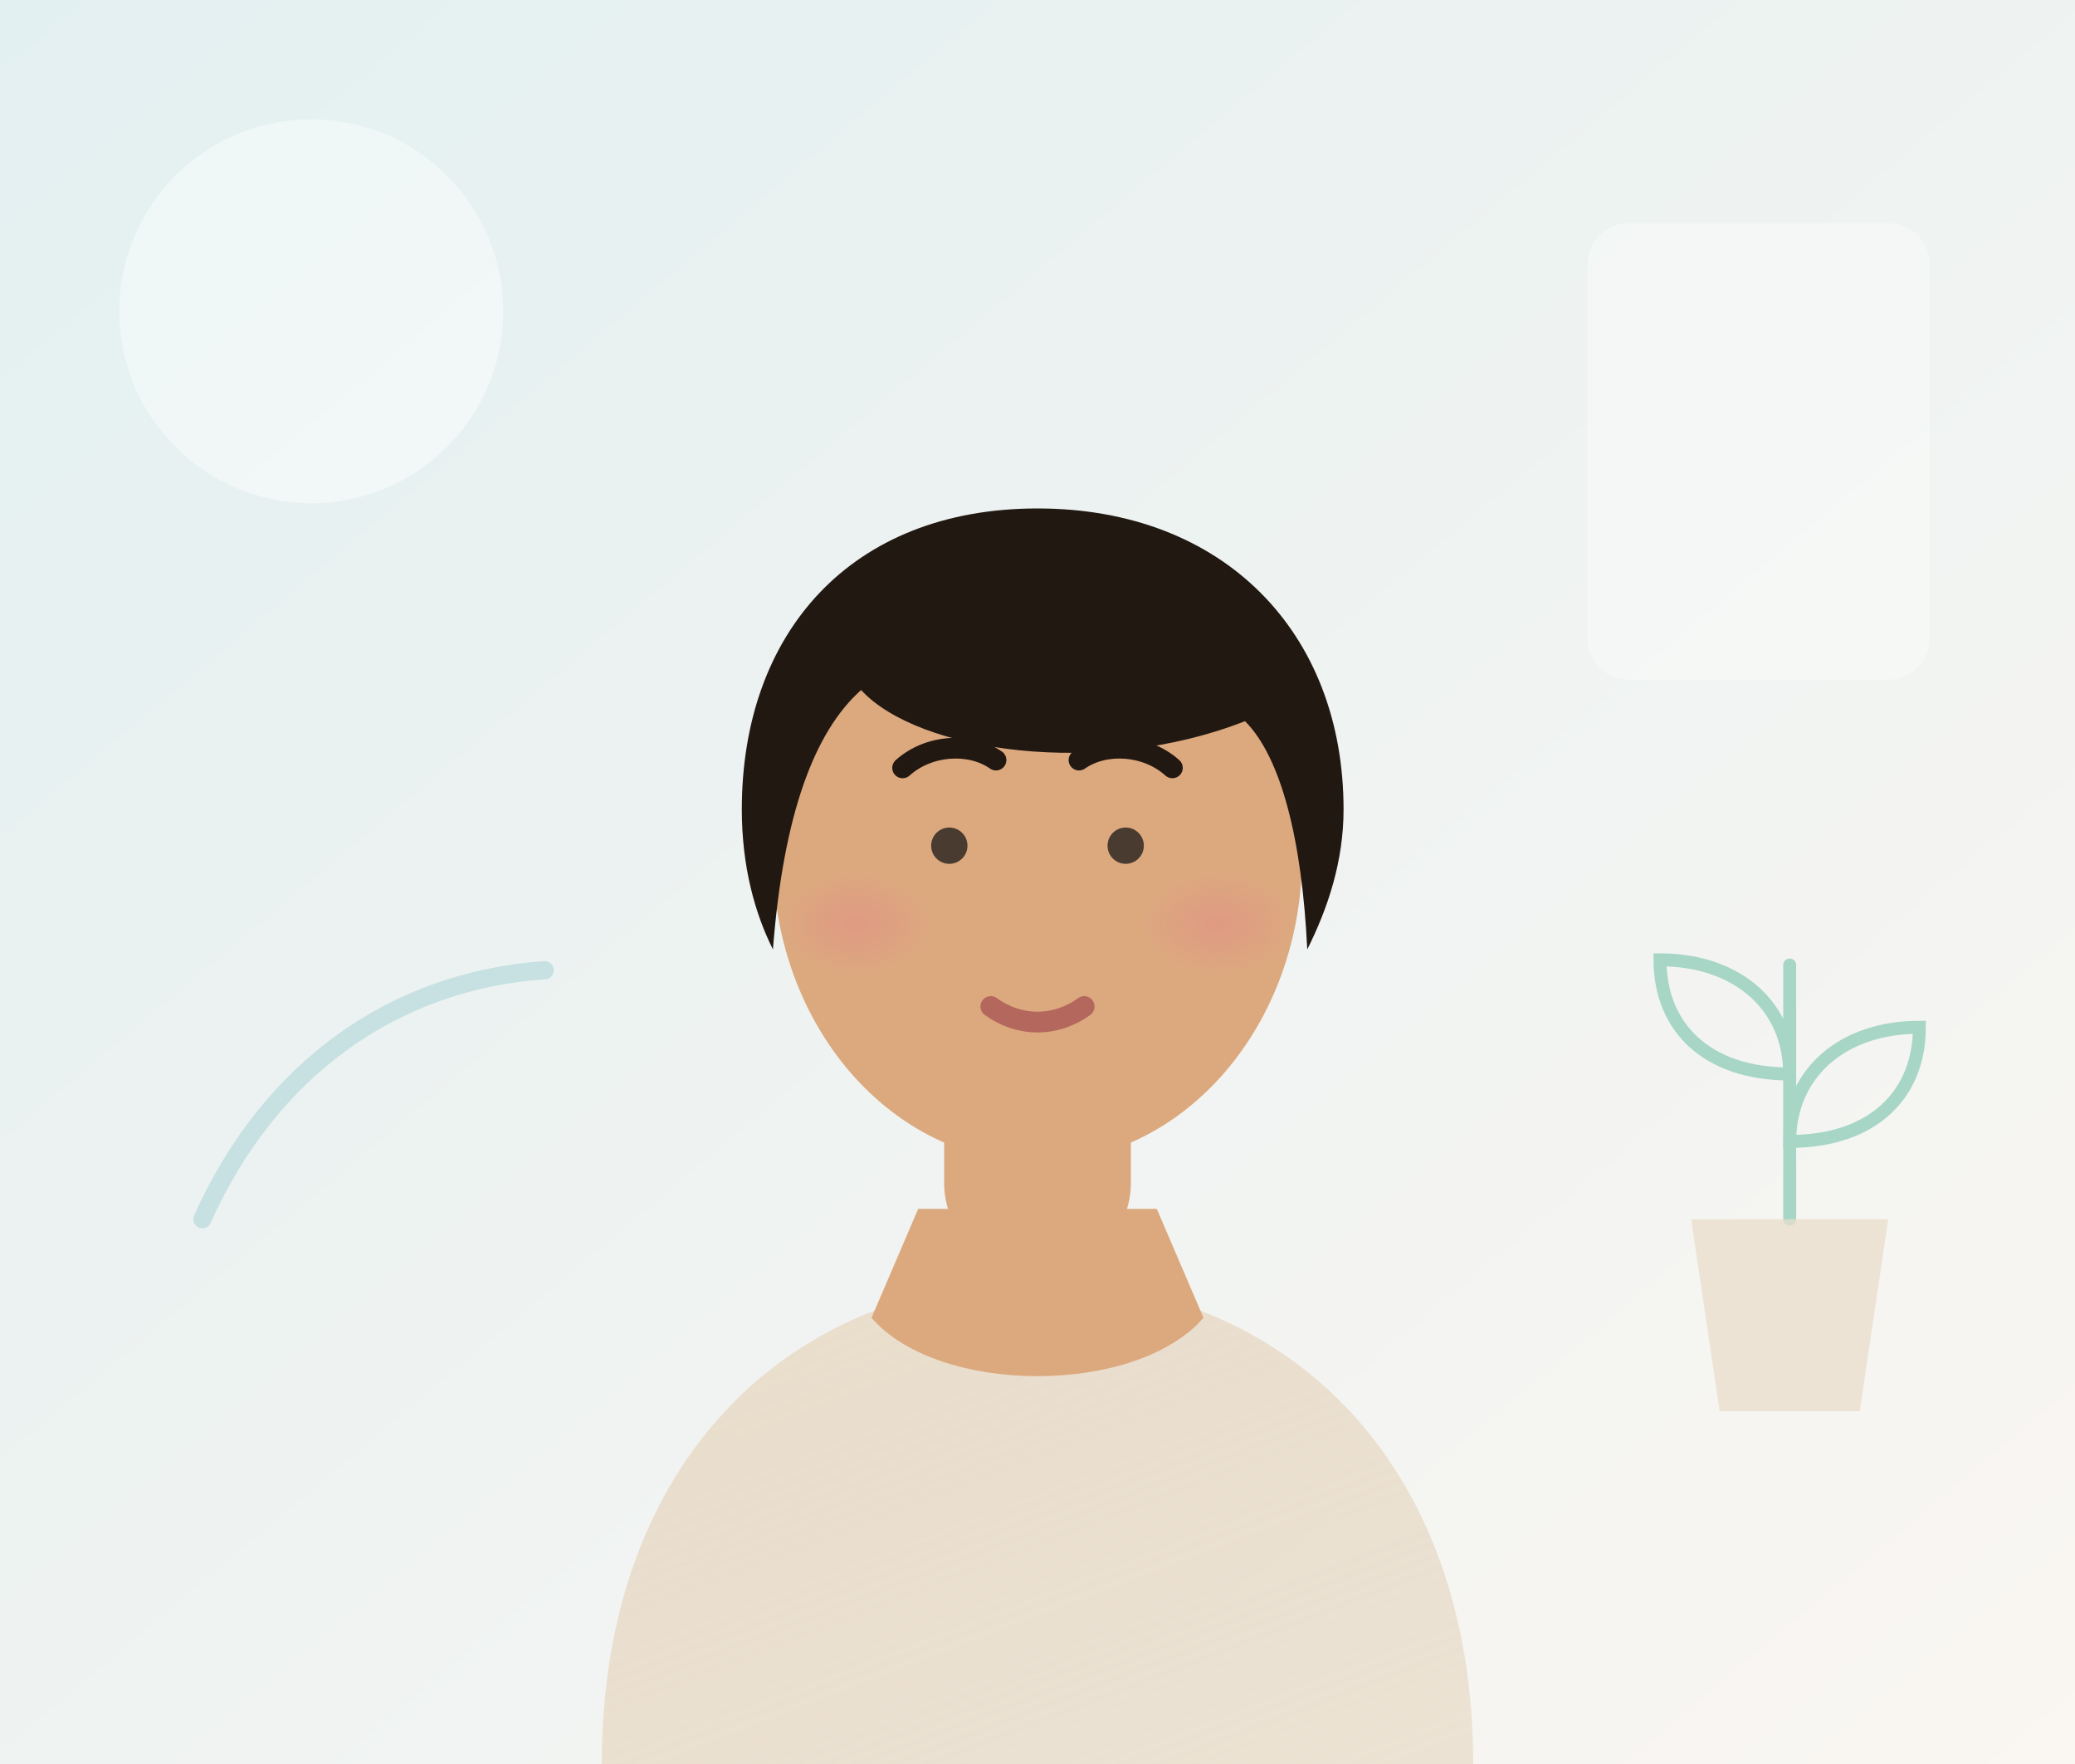
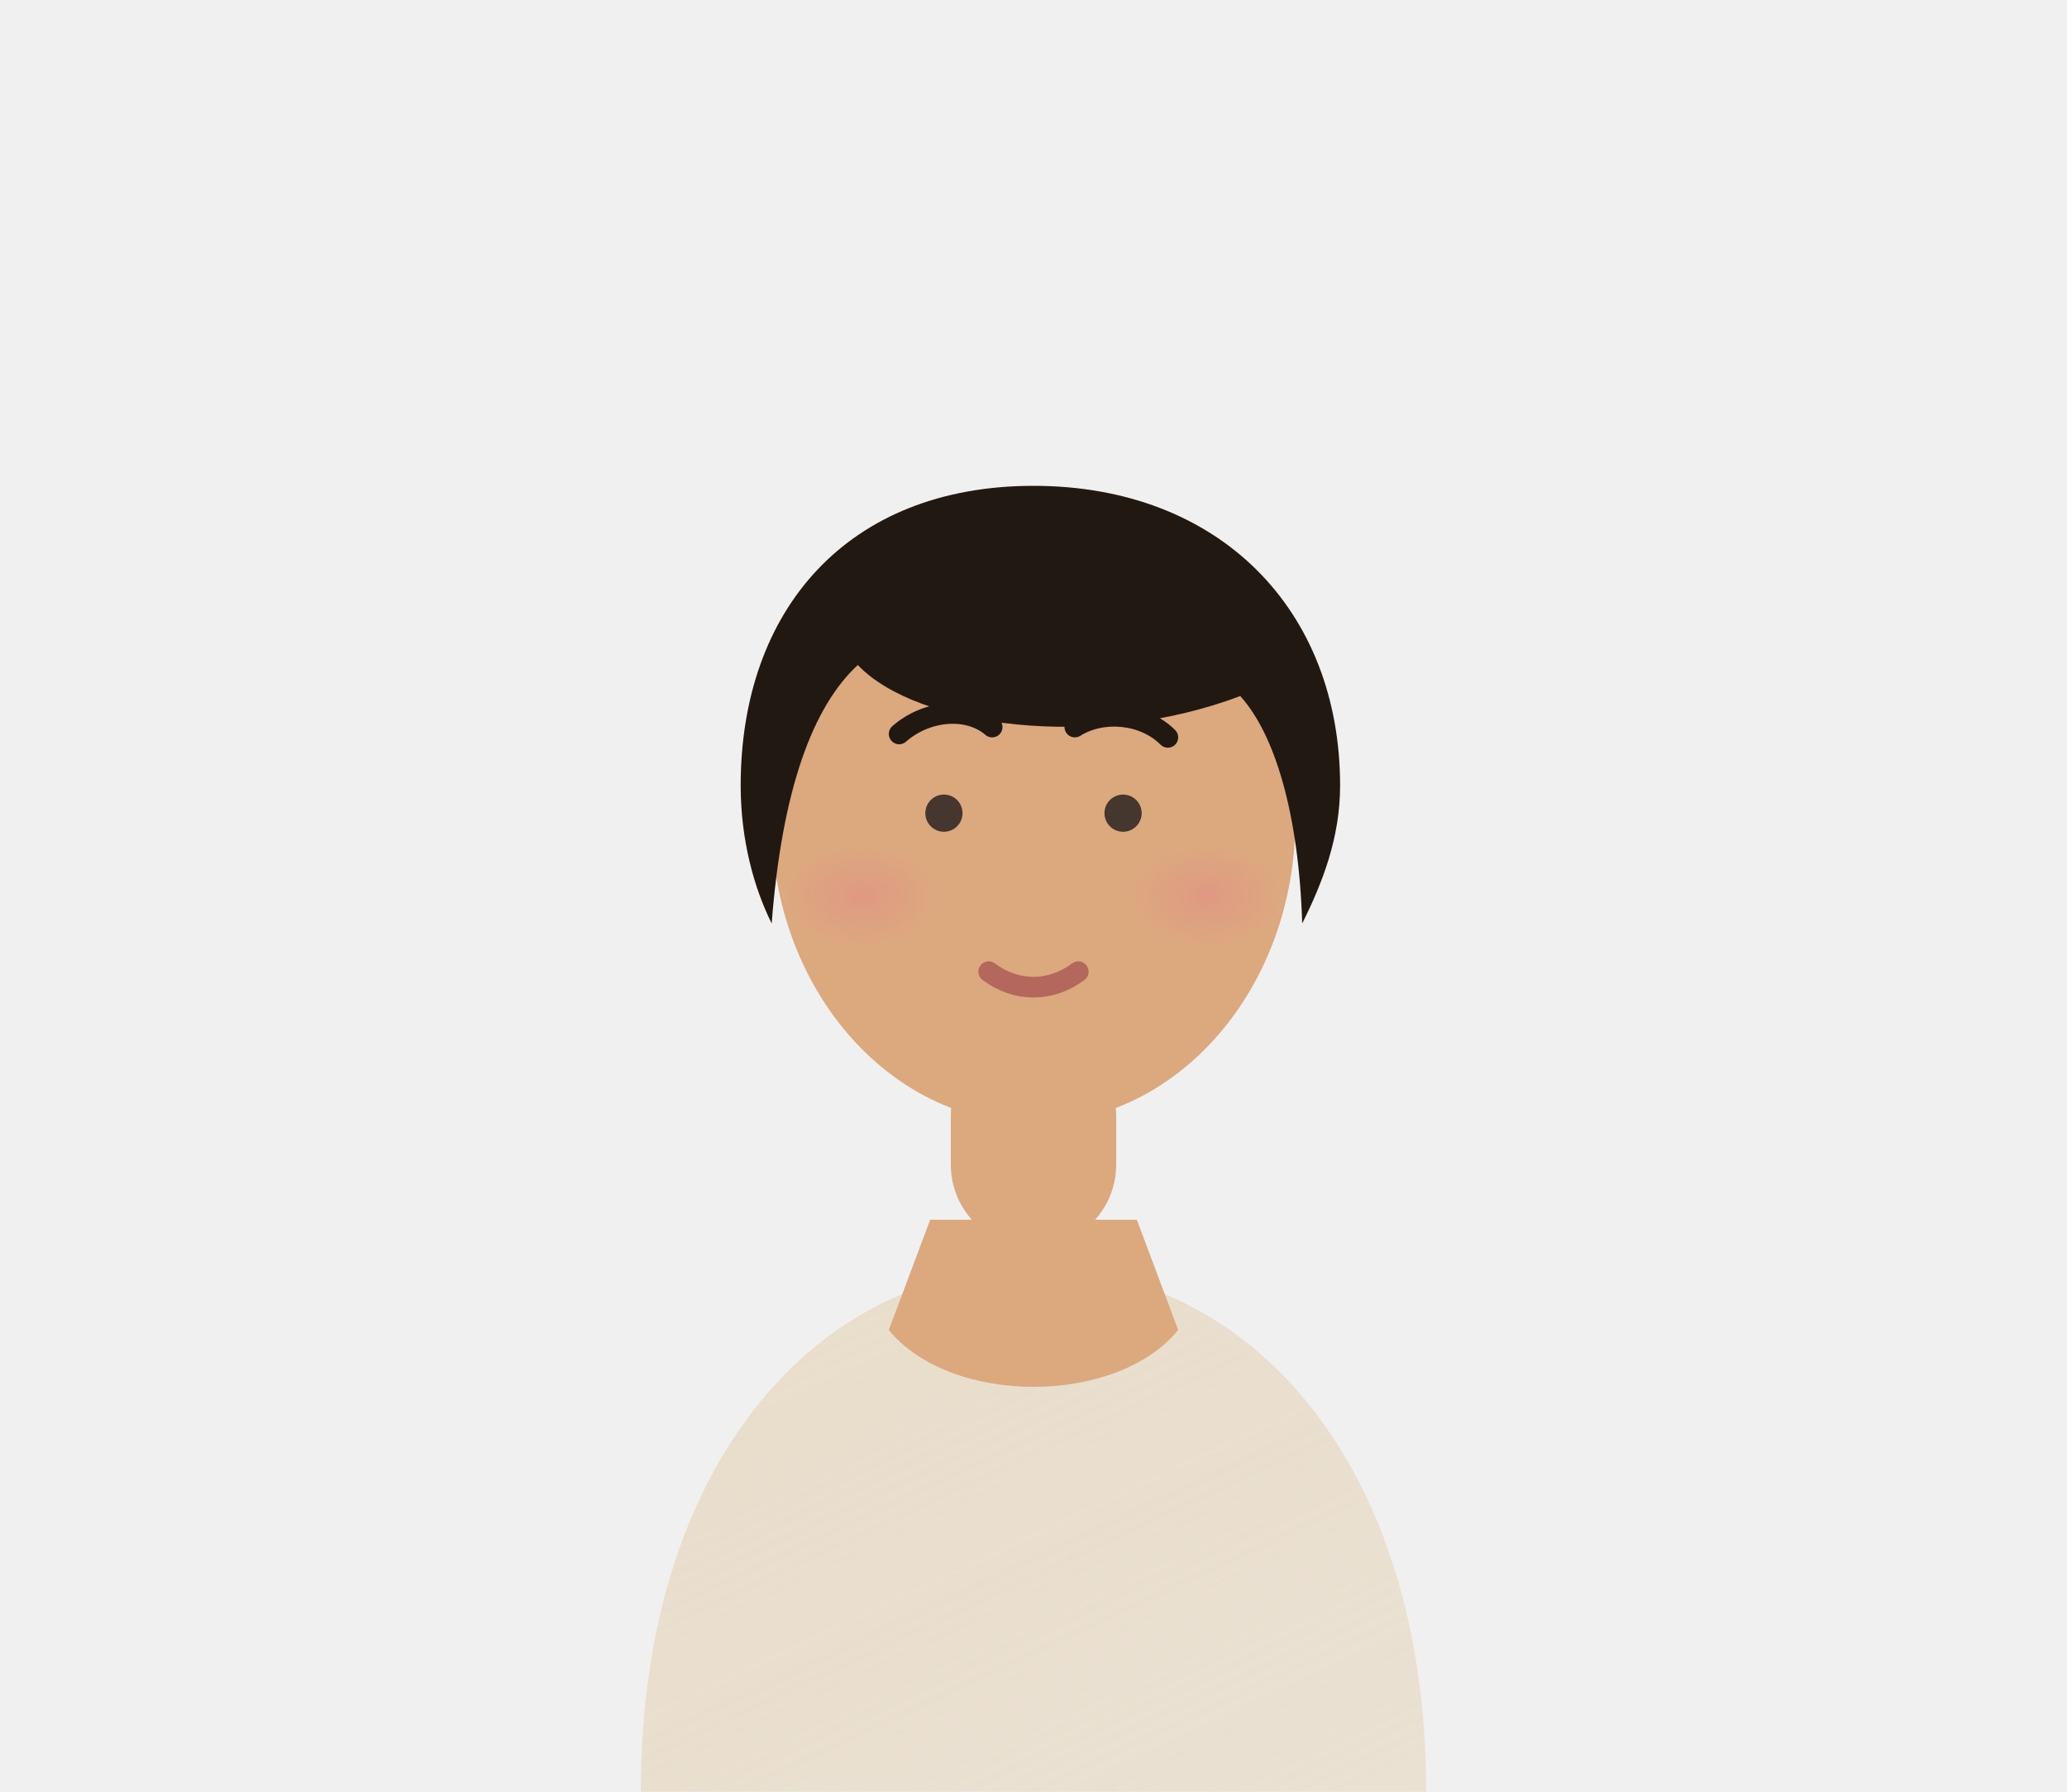
- <svg xmlns="http://www.w3.org/2000/svg" viewBox="0 0 800 680" width="800" height="680" role="img" aria-label="Portrait placeholder">
+ <svg xmlns="http://www.w3.org/2000/svg" viewBox="0 0 600 520" width="600" height="520" role="img" aria-label="Portrait placeholder">
  <defs>
-     <linearGradient id="bg" x1="0" y1="0" x2="1" y2="1">
-       <stop offset="0%" stop-color="#E3F0F1" />
-       <stop offset="100%" stop-color="#FAF6F2" />
-     </linearGradient>
    <linearGradient id="cloth" x1="0.2" y1="0" x2="0.9" y2="1">
      <stop offset="0%" stop-color="#E9DDCB" />
-       <stop offset="100%" stop-color="#E9DDCB" stop-opacity="0.78" />
+       <stop offset="100%" stop-color="#E9DDCB" stop-opacity="0.8" />
    </linearGradient>
    <radialGradient id="cheek" cx="0.5" cy="0.5" r="0.5">
-       <stop offset="0%" stop-color="#E9728A" stop-opacity="0.28" />
+       <stop offset="0%" stop-color="#E9728A" stop-opacity="0.3" />
      <stop offset="100%" stop-color="#E9728A" stop-opacity="0" />
    </radialGradient>
  </defs>
-   <rect width="800" height="680" fill="url(#bg)" />
-   <circle cx="120" cy="120" r="74" fill="#FFFFFF" opacity="0.42" />
-   <rect x="612" y="86" width="132" height="176" rx="16" fill="#FFFFFF" opacity="0.34" />
-   <path d="M78 470c26-58 74-92 132-96" stroke="#53ABB3" stroke-opacity="0.24" stroke-width="7" fill="none" stroke-linecap="round" />
-   <g opacity="0.5" stroke="#5CB89A" stroke-width="5" fill="none" stroke-linecap="round">
-     <path d="M690 470V372" />
-     <path d="M690 414c-32 0-50-18-50-44 30 0 50 18 50 44Z" />
-     <path d="M690 440c32 0 50-18 50-44-30 0-50 18-50 44Z" />
-   </g>
-   <path d="M652 470h76l-11 74h-54Z" fill="#E9DDCB" opacity="0.75" />
-   <path d="M232 680c0-118 74-186 168-186s168 68 168 186Z" fill="url(#cloth)" />
-   <path d="M336 508c26 30 102 30 128 0l-18-42H354Z" fill="#DCA97F" />
-   <rect x="364" y="404" width="72" height="86" rx="34" fill="#DCA97F" />
-   <ellipse cx="400" cy="330" rx="102" ry="118" fill="#DCA97F" />
-   <path d="M400 196c-72 0-114 48-114 116 0 22 5 40 12 54 4-52 16-84 34-100 22 24 92 34 148 12 14 14 22 46 24 88 8-16 14-34 14-54 0-68-46-116-118-116Z" fill="#221812" />
-   <circle cx="366" cy="326" r="7" fill="#2A2320" opacity="0.82" />
-   <circle cx="434" cy="326" r="7" fill="#2A2320" opacity="0.82" />
-   <path d="M348 296c10-9 26-10 36-3M416 293c10-7 26-6 36 3" stroke="#221812" stroke-width="8" fill="none" stroke-linecap="round" />
-   <path d="M382 388c11 8 25 8 36 0" stroke="#B4675C" stroke-width="8" fill="none" stroke-linecap="round" />
-   <ellipse cx="330" cy="356" rx="30" ry="20" fill="url(#cheek)" />
-   <ellipse cx="470" cy="356" rx="30" ry="20" fill="url(#cheek)" />
+   <path d="M186 520c0-96 52-152 114-152s114 56 114 152Z" fill="url(#cloth)" />
+   <path d="M258 386c18 22 66 22 84 0l-12-32h-60Z" fill="#DCA97F" />
+   <rect x="276" y="300" width="48" height="62" rx="24" fill="#DCA97F" />
+   <ellipse cx="300" cy="238" rx="76" ry="88" fill="#DCA97F" />
+   <path d="M300 141c-54 0-85 36-85 87 0 16 4 30 9 40 3-39 12-63 25-75 17 18 69 25 111 9 10 11 17 34 18 66 6-12 11-25 11-40 0-51-35-87-89-87Z" fill="#221812" />
+   <circle cx="274" cy="236" r="5.4" fill="#2A2320" opacity="0.85" />
+   <circle cx="326" cy="236" r="5.4" fill="#2A2320" opacity="0.85" />
+   <path d="M261 213c8-7 20-8 27-2M312 211c8-5 20-4 27 3" stroke="#221812" stroke-width="6" fill="none" stroke-linecap="round" />
+   <path d="M287 282c8 6 18 6 26 0" stroke="#B4675C" stroke-width="6" fill="none" stroke-linecap="round" />
+   <ellipse cx="250" cy="260" rx="23" ry="15" fill="url(#cheek)" />
+   <ellipse cx="350" cy="260" rx="23" ry="15" fill="url(#cheek)" />
</svg>
